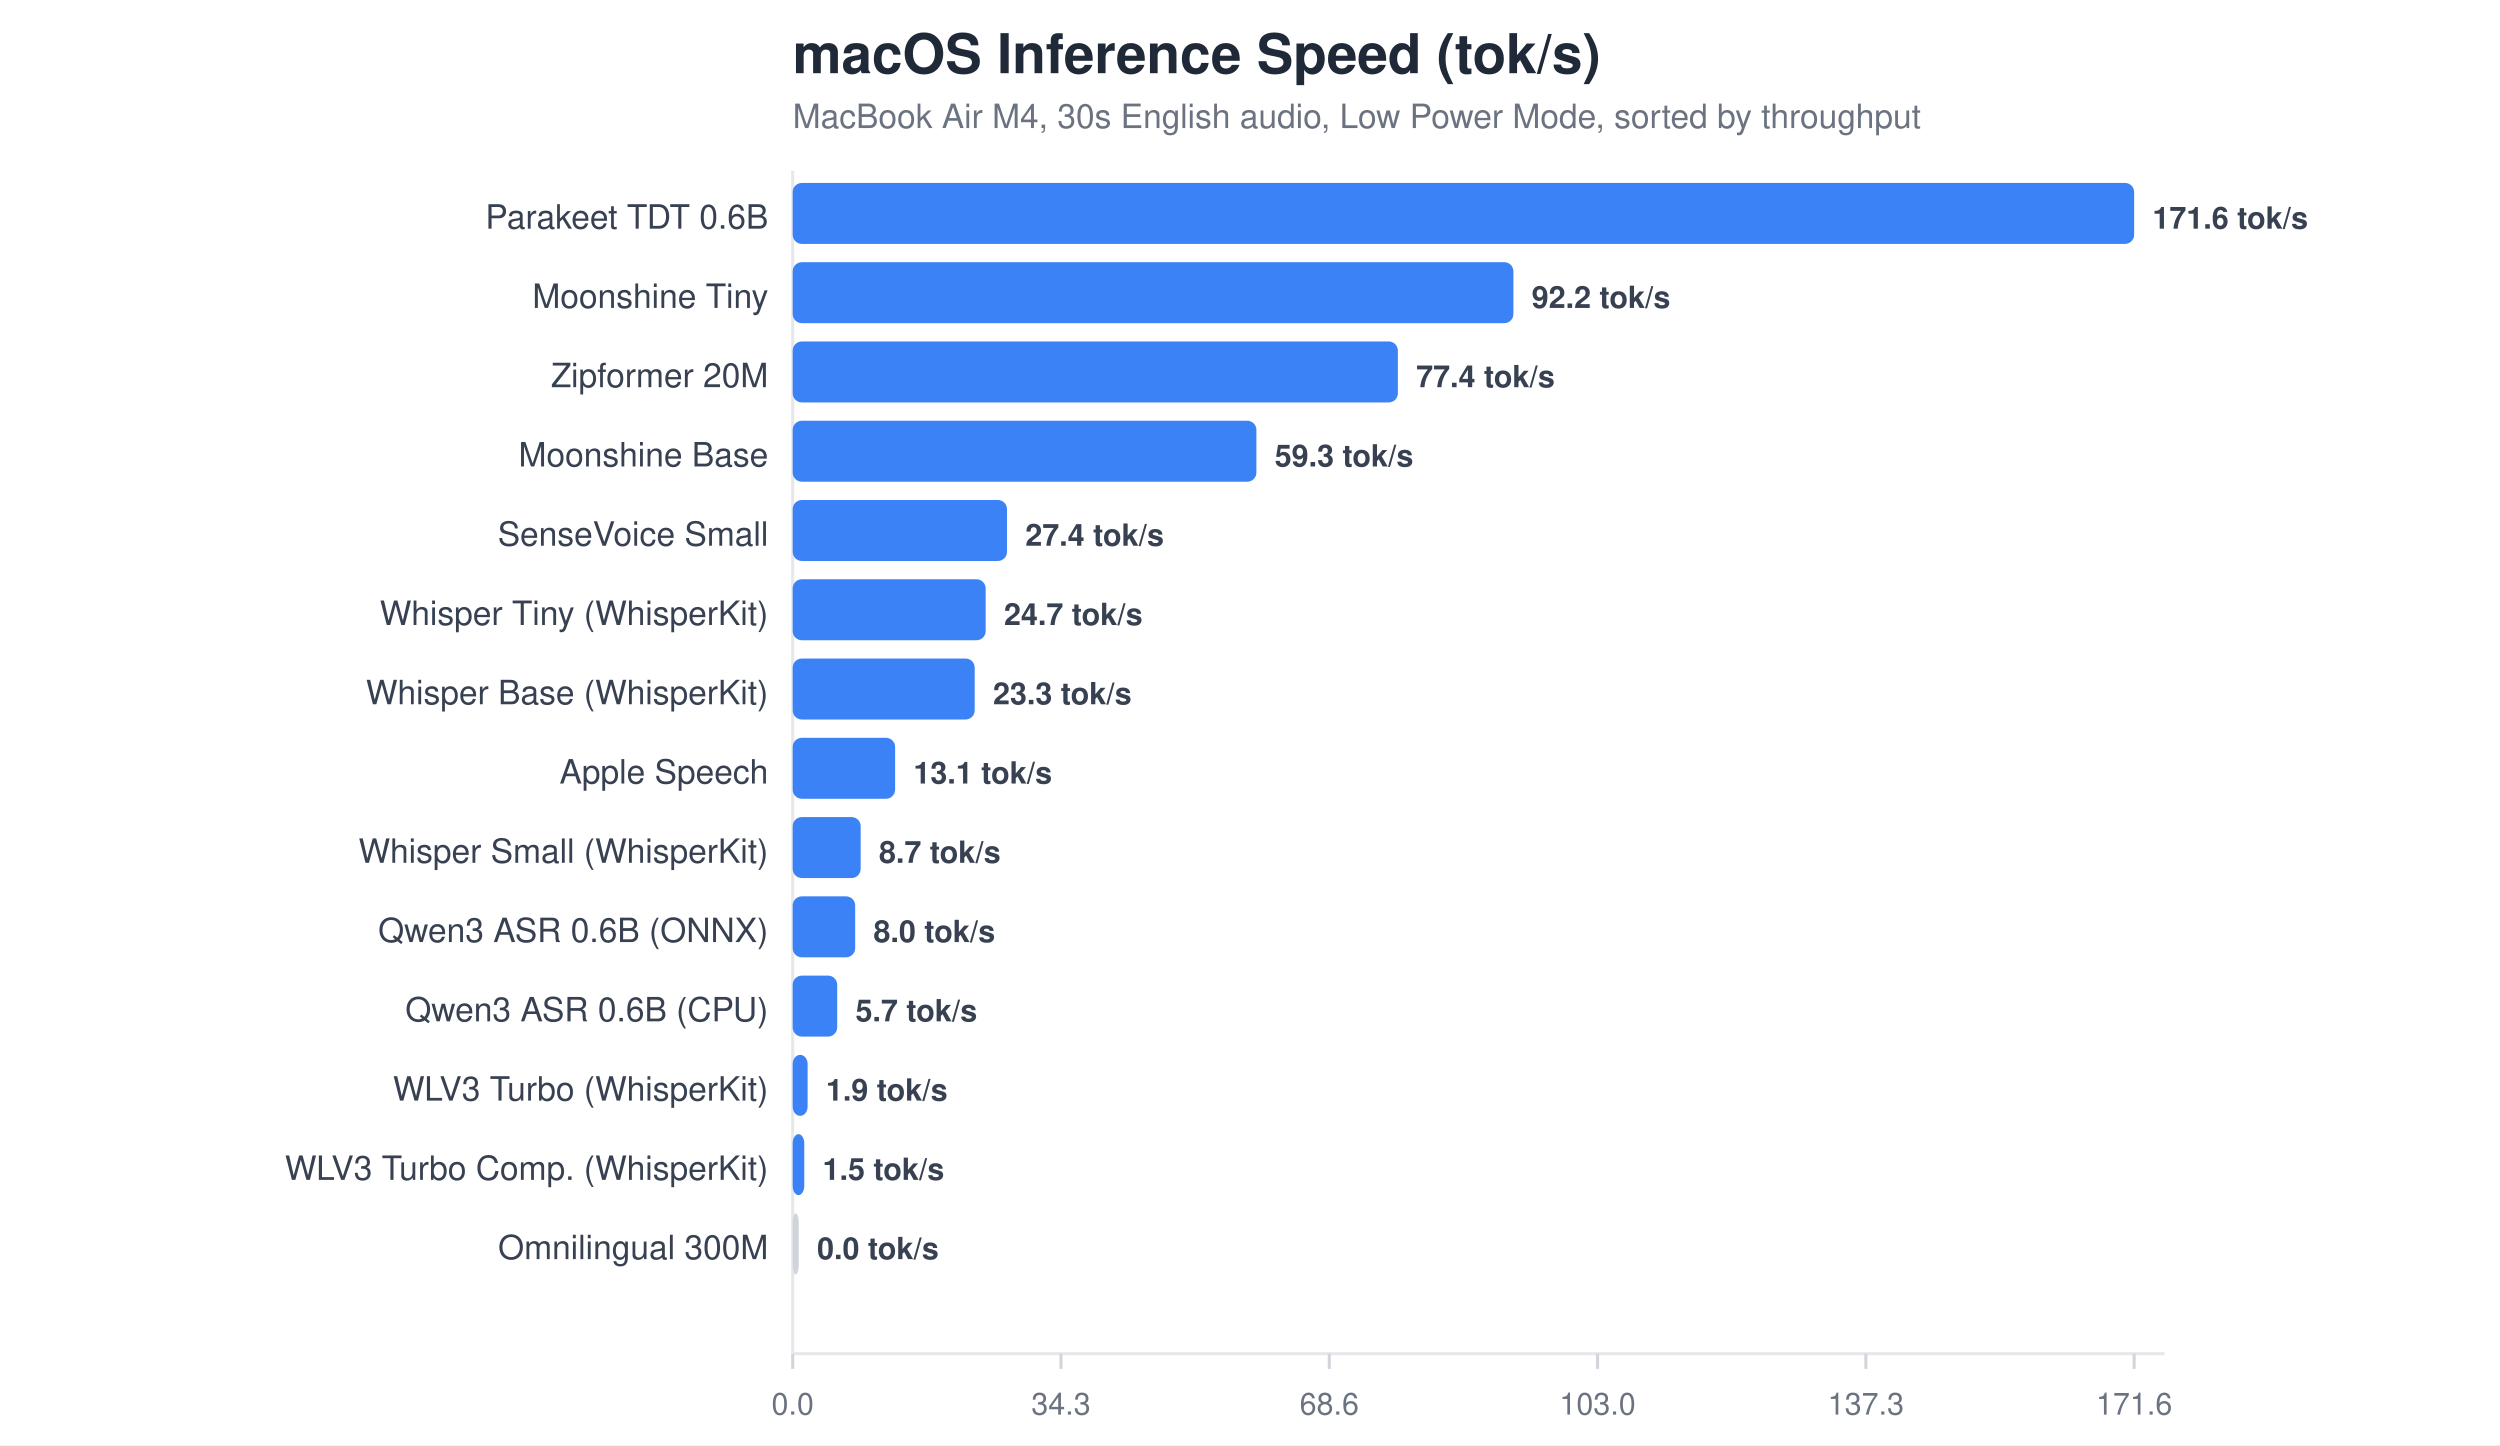
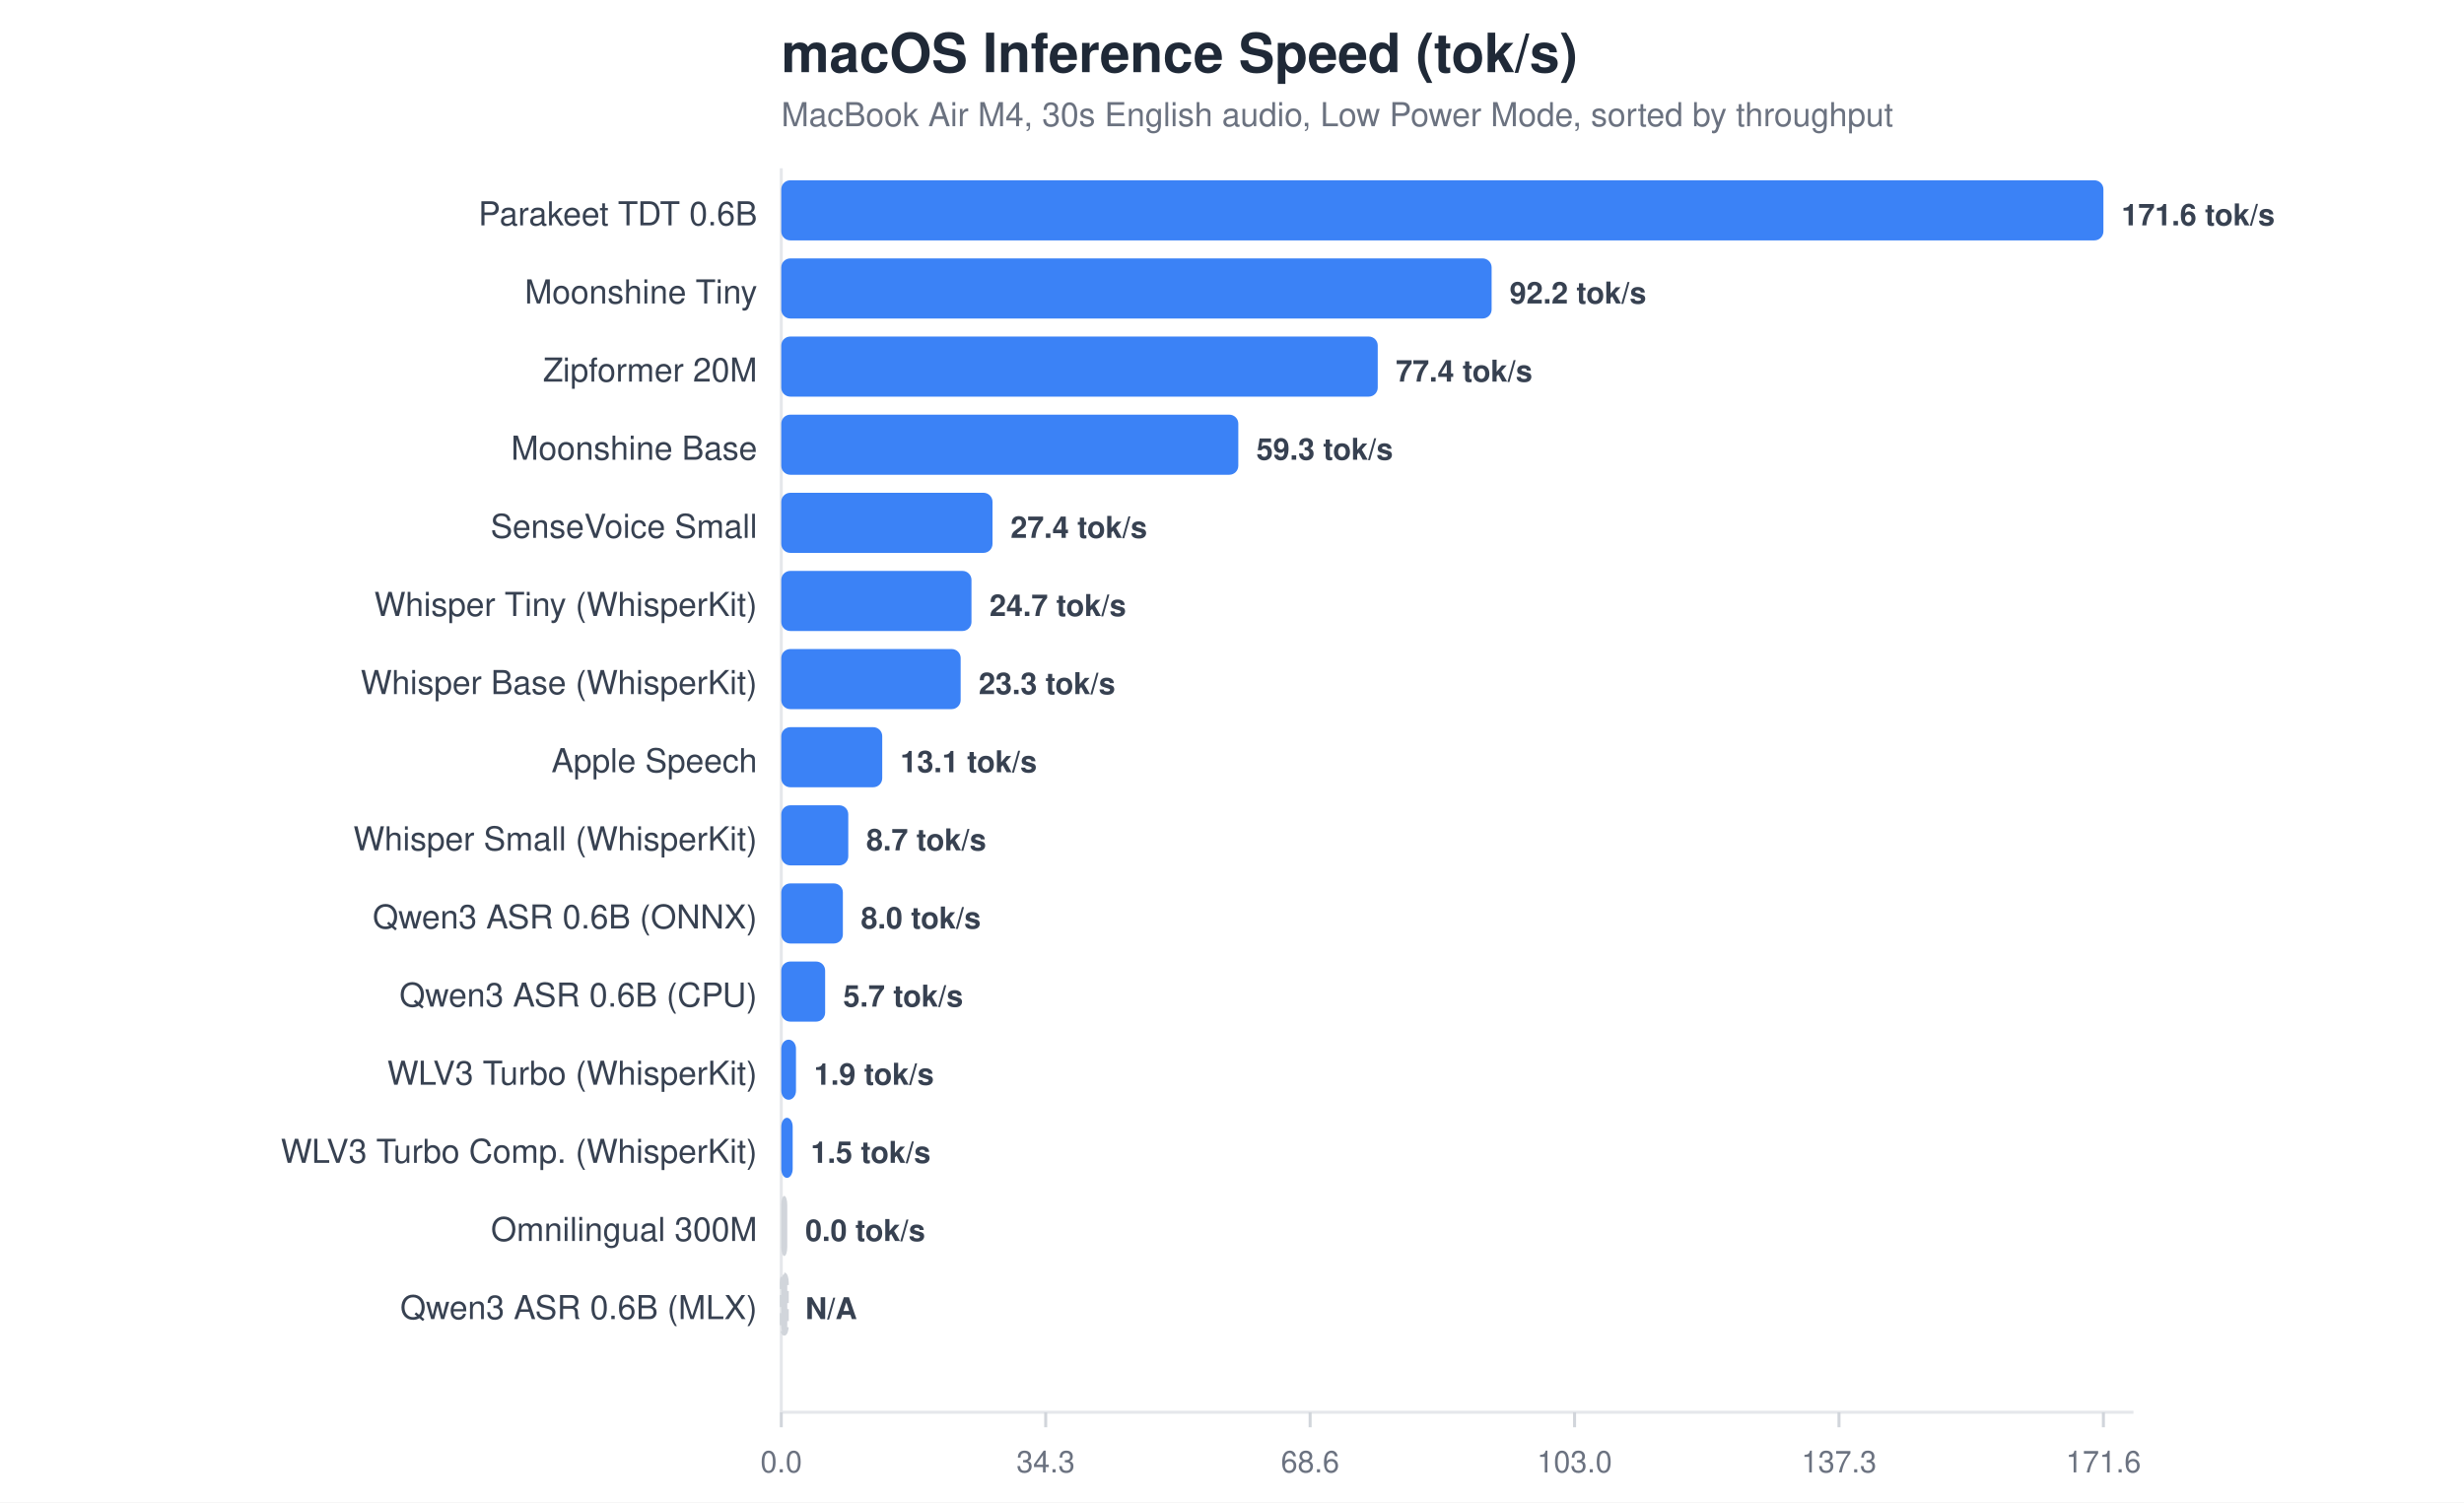
- <svg xmlns="http://www.w3.org/2000/svg" width="820" height="474" viewBox="0 0 820 474">
+ <svg xmlns="http://www.w3.org/2000/svg" width="820" height="500" viewBox="0 0 820 500">
  <style>
text { font-family: -apple-system, BlinkMacSystemFont, 'Segoe UI', Helvetica, Arial, sans-serif; }
.title { font-size: 18px; font-weight: 700; fill: #1f2937; }
.subtitle { font-size: 11px; fill: #6b7280; }
.axis { font-size: 10px; fill: #6b7280; }
.label { font-size: 11px; fill: #374151; }
.value { font-size: 10px; fill: #374151; font-weight: 600; }
</style>
  <rect width="100%" height="100%" fill="#ffffff" />
  <text x="260" y="24" class="title">macOS Inference Speed (tok/s)</text>
  <text x="260" y="42" class="subtitle">MacBook Air M4, 30s English audio, Low Power Mode, sorted by throughput</text>
-   <line x1="260" y1="56" x2="260" y2="444" stroke="#e5e7eb" />
-   <line x1="260" y1="444" x2="710" y2="444" stroke="#e5e7eb" />
-   <line x1="260.0" y1="444" x2="260.0" y2="449" stroke="#d1d5db" />
-   <text x="260.0" y="464" text-anchor="middle" class="axis">0.0</text>
-   <line x1="348.0" y1="444" x2="348.0" y2="449" stroke="#d1d5db" />
-   <text x="348.0" y="464" text-anchor="middle" class="axis">34.3</text>
-   <line x1="436.0" y1="444" x2="436.0" y2="449" stroke="#d1d5db" />
-   <text x="436.0" y="464" text-anchor="middle" class="axis">68.6</text>
-   <line x1="524.0" y1="444" x2="524.0" y2="449" stroke="#d1d5db" />
-   <text x="524.0" y="464" text-anchor="middle" class="axis">103.0</text>
-   <line x1="612.0" y1="444" x2="612.0" y2="449" stroke="#d1d5db" />
-   <text x="612.0" y="464" text-anchor="middle" class="axis">137.3</text>
-   <line x1="700.0" y1="444" x2="700.0" y2="449" stroke="#d1d5db" />
-   <text x="700.0" y="464" text-anchor="middle" class="axis">171.6</text>
+   <line x1="260" y1="56" x2="260" y2="470" stroke="#e5e7eb" />
+   <line x1="260" y1="470" x2="710" y2="470" stroke="#e5e7eb" />
+   <line x1="260.0" y1="470" x2="260.0" y2="475" stroke="#d1d5db" />
+   <text x="260.0" y="490" text-anchor="middle" class="axis">0.0</text>
+   <line x1="348.0" y1="470" x2="348.0" y2="475" stroke="#d1d5db" />
+   <text x="348.0" y="490" text-anchor="middle" class="axis">34.3</text>
+   <line x1="436.0" y1="470" x2="436.0" y2="475" stroke="#d1d5db" />
+   <text x="436.0" y="490" text-anchor="middle" class="axis">68.6</text>
+   <line x1="524.0" y1="470" x2="524.0" y2="475" stroke="#d1d5db" />
+   <text x="524.0" y="490" text-anchor="middle" class="axis">103.0</text>
+   <line x1="612.0" y1="470" x2="612.0" y2="475" stroke="#d1d5db" />
+   <text x="612.0" y="490" text-anchor="middle" class="axis">137.3</text>
+   <line x1="700.0" y1="470" x2="700.0" y2="475" stroke="#d1d5db" />
+   <text x="700.0" y="490" text-anchor="middle" class="axis">171.6</text>
  <text x="252" y="75" text-anchor="end" class="label">Parakeet TDT 0.6B</text>
  <rect x="260" y="60" width="440.0" height="20" rx="3" fill="#3b82f6" />
  <text x="706.0" y="75" class="value">171.6 tok/s</text>
  <text x="252" y="101" text-anchor="end" class="label">Moonshine Tiny</text>
  <rect x="260" y="86" width="236.4" height="20" rx="3" fill="#3b82f6" />
  <text x="502.4" y="101" class="value">92.2 tok/s</text>
  <text x="252" y="127" text-anchor="end" class="label">Zipformer 20M</text>
  <rect x="260" y="112" width="198.5" height="20" rx="3" fill="#3b82f6" />
  <text x="464.5" y="127" class="value">77.4 tok/s</text>
  <text x="252" y="153" text-anchor="end" class="label">Moonshine Base</text>
  <rect x="260" y="138" width="152.1" height="20" rx="3" fill="#3b82f6" />
  <text x="418.1" y="153" class="value">59.3 tok/s</text>
  <text x="252" y="179" text-anchor="end" class="label">SenseVoice Small</text>
  <rect x="260" y="164" width="70.3" height="20" rx="3" fill="#3b82f6" />
  <text x="336.3" y="179" class="value">27.4 tok/s</text>
  <text x="252" y="205" text-anchor="end" class="label">Whisper Tiny (WhisperKit)</text>
  <rect x="260" y="190" width="63.3" height="20" rx="3" fill="#3b82f6" />
  <text x="329.3" y="205" class="value">24.7 tok/s</text>
  <text x="252" y="231" text-anchor="end" class="label">Whisper Base (WhisperKit)</text>
  <rect x="260" y="216" width="59.7" height="20" rx="3" fill="#3b82f6" />
  <text x="325.7" y="231" class="value">23.3 tok/s</text>
  <text x="252" y="257" text-anchor="end" class="label">Apple Speech</text>
  <rect x="260" y="242" width="33.6" height="20" rx="3" fill="#3b82f6" />
  <text x="299.6" y="257" class="value">13.1 tok/s</text>
  <text x="252" y="283" text-anchor="end" class="label">Whisper Small (WhisperKit)</text>
  <rect x="260" y="268" width="22.3" height="20" rx="3" fill="#3b82f6" />
  <text x="288.3" y="283" class="value">8.7 tok/s</text>
  <text x="252" y="309" text-anchor="end" class="label">Qwen3 ASR 0.6B (ONNX)</text>
  <rect x="260" y="294" width="20.5" height="20" rx="3" fill="#3b82f6" />
  <text x="286.5" y="309" class="value">8.0 tok/s</text>
  <text x="252" y="335" text-anchor="end" class="label">Qwen3 ASR 0.6B (CPU)</text>
  <rect x="260" y="320" width="14.6" height="20" rx="3" fill="#3b82f6" />
  <text x="280.6" y="335" class="value">5.7 tok/s</text>
  <text x="252" y="361" text-anchor="end" class="label">WLV3 Turbo (WhisperKit)</text>
  <rect x="260" y="346" width="4.9" height="20" rx="3" fill="#3b82f6" />
  <text x="270.9" y="361" class="value">1.9 tok/s</text>
  <text x="252" y="387" text-anchor="end" class="label">WLV3 Turbo Comp. (WhisperKit)</text>
  <rect x="260" y="372" width="3.8" height="20" rx="3" fill="#3b82f6" />
  <text x="269.8" y="387" class="value">1.5 tok/s</text>
  <text x="252" y="413" text-anchor="end" class="label">Omnilingual 300M</text>
  <rect x="260" y="398" width="2.0" height="20" rx="3" fill="#d1d5db" />
  <text x="268.0" y="413" class="value">0.0 tok/s</text>
+   <text x="252" y="439" text-anchor="end" class="label">Qwen3 ASR 0.6B (MLX)</text>
+   <rect x="260" y="424" width="2.0" height="20" rx="3" fill="#d1d5db" stroke="#d1d5db" stroke-dasharray="4 2" />
+   <text x="268.0" y="439" class="value" fill="#9ca3af">N/A</text>
</svg>
